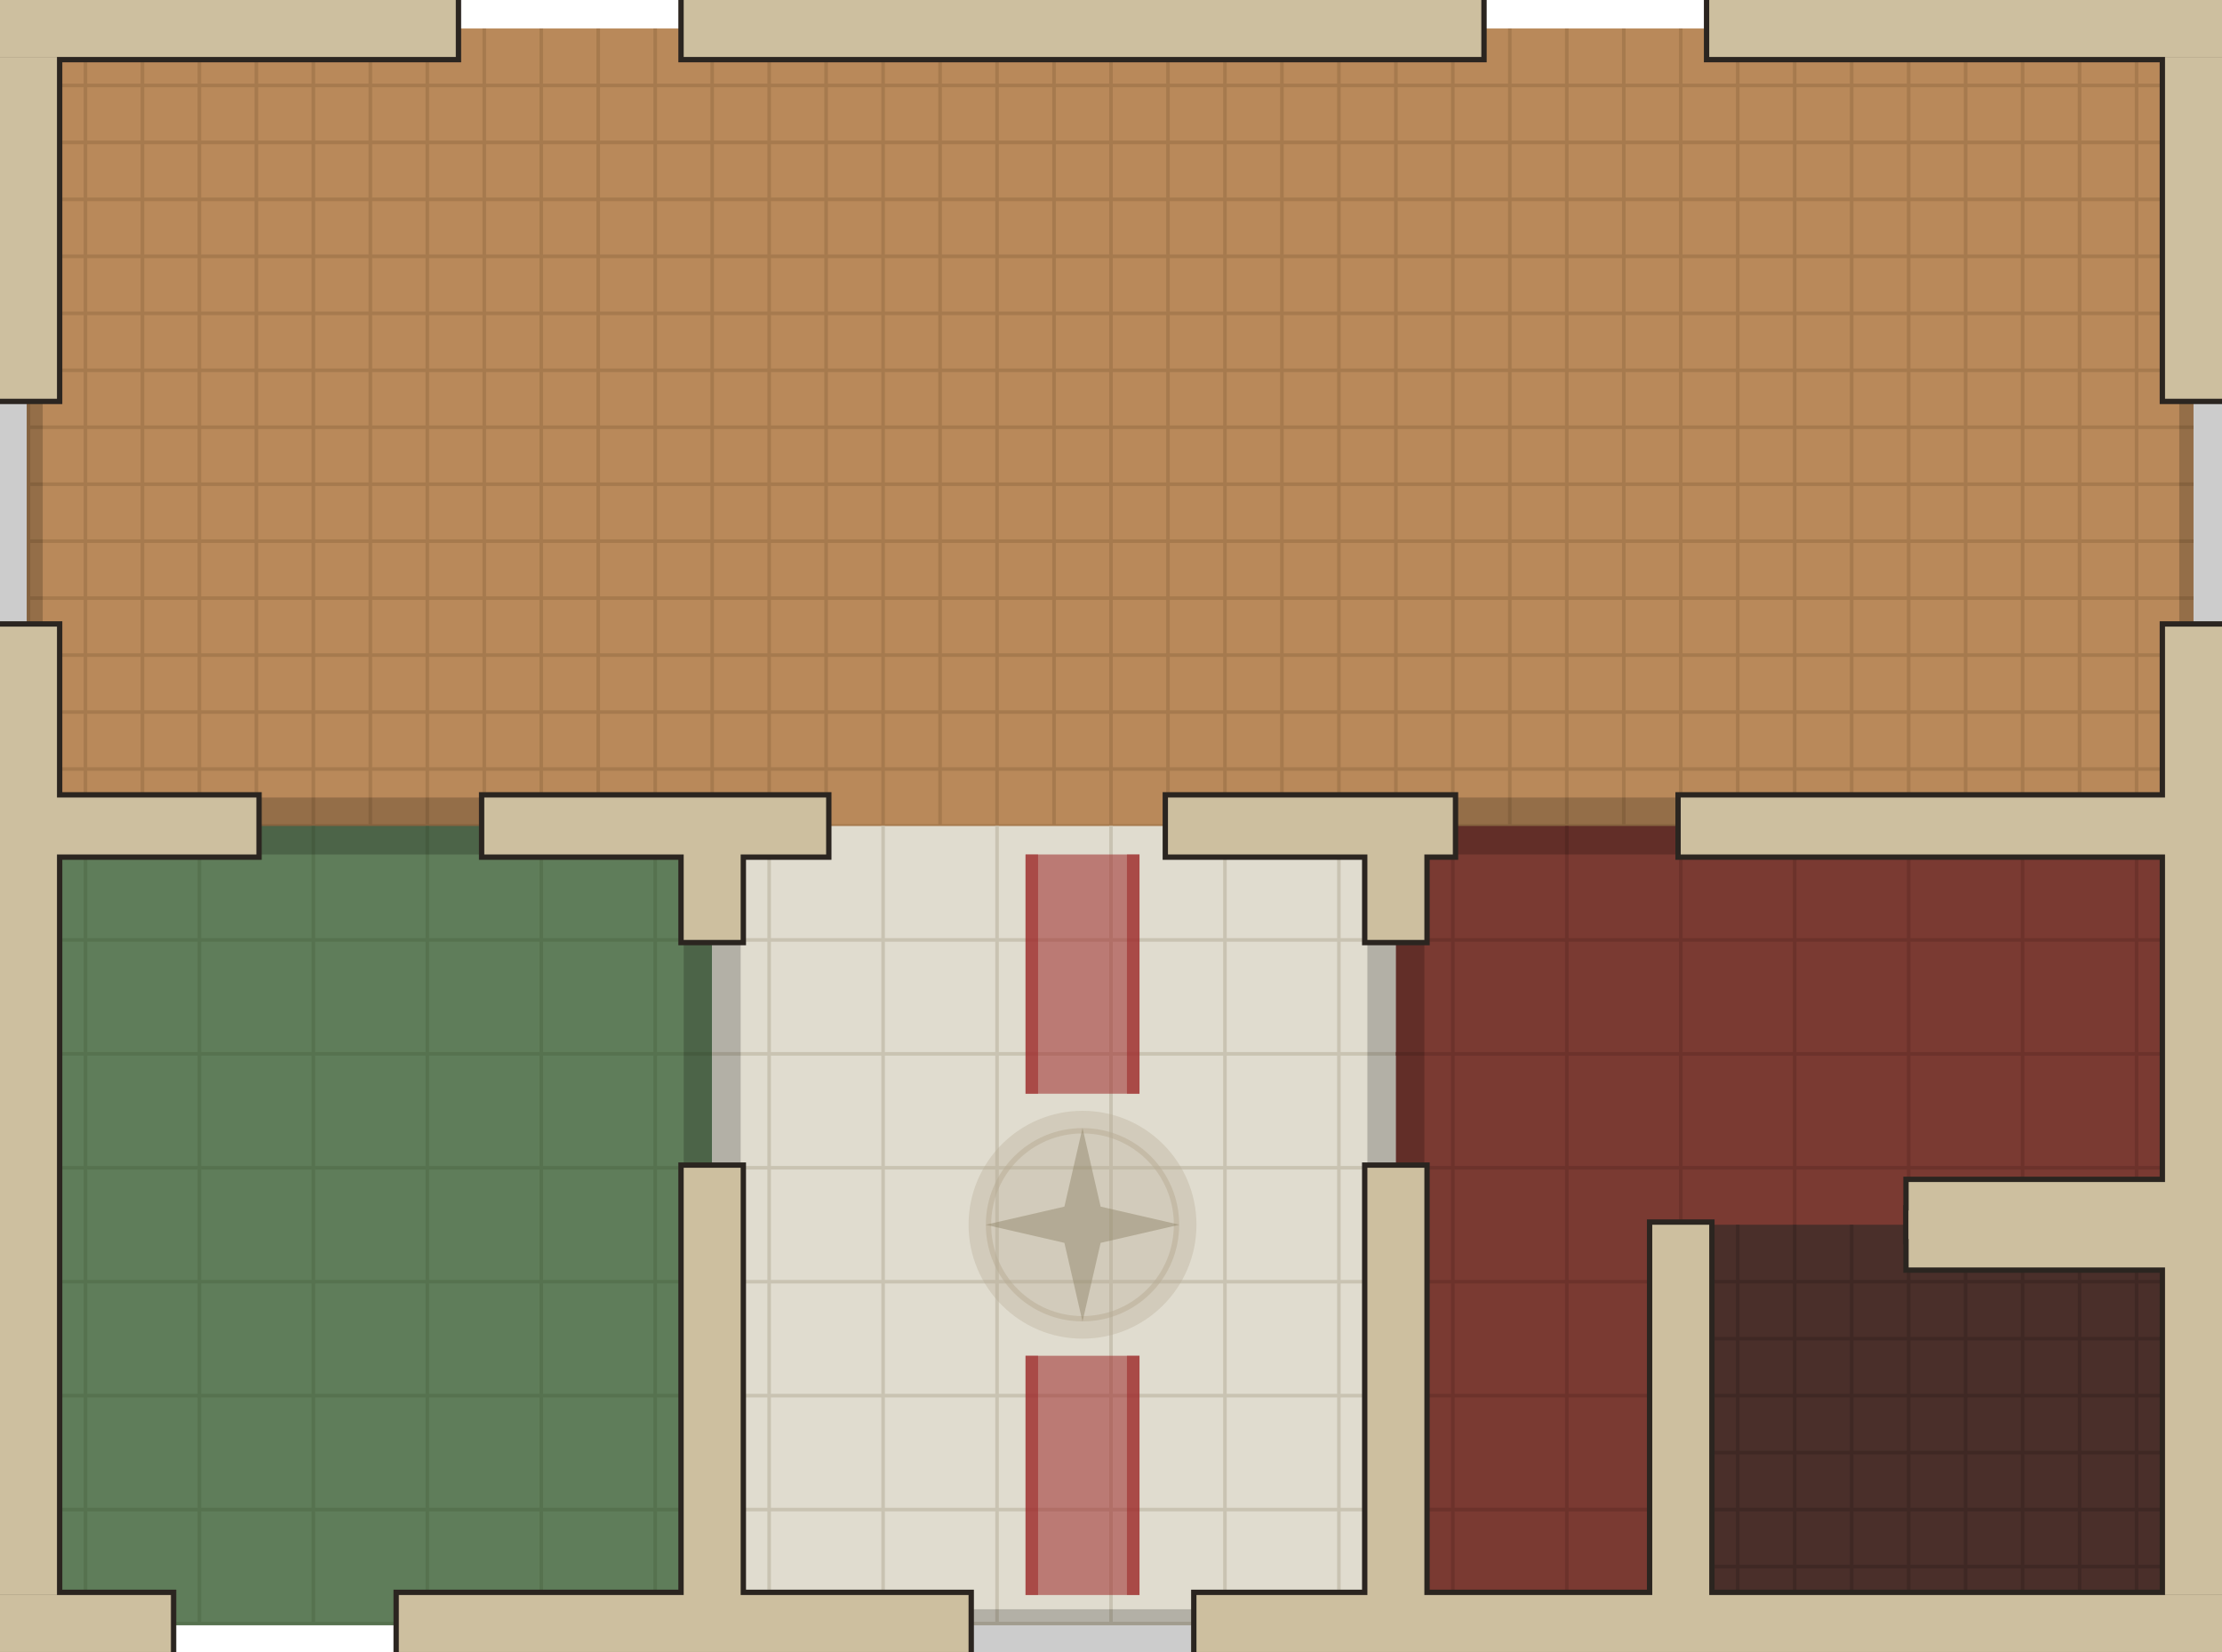
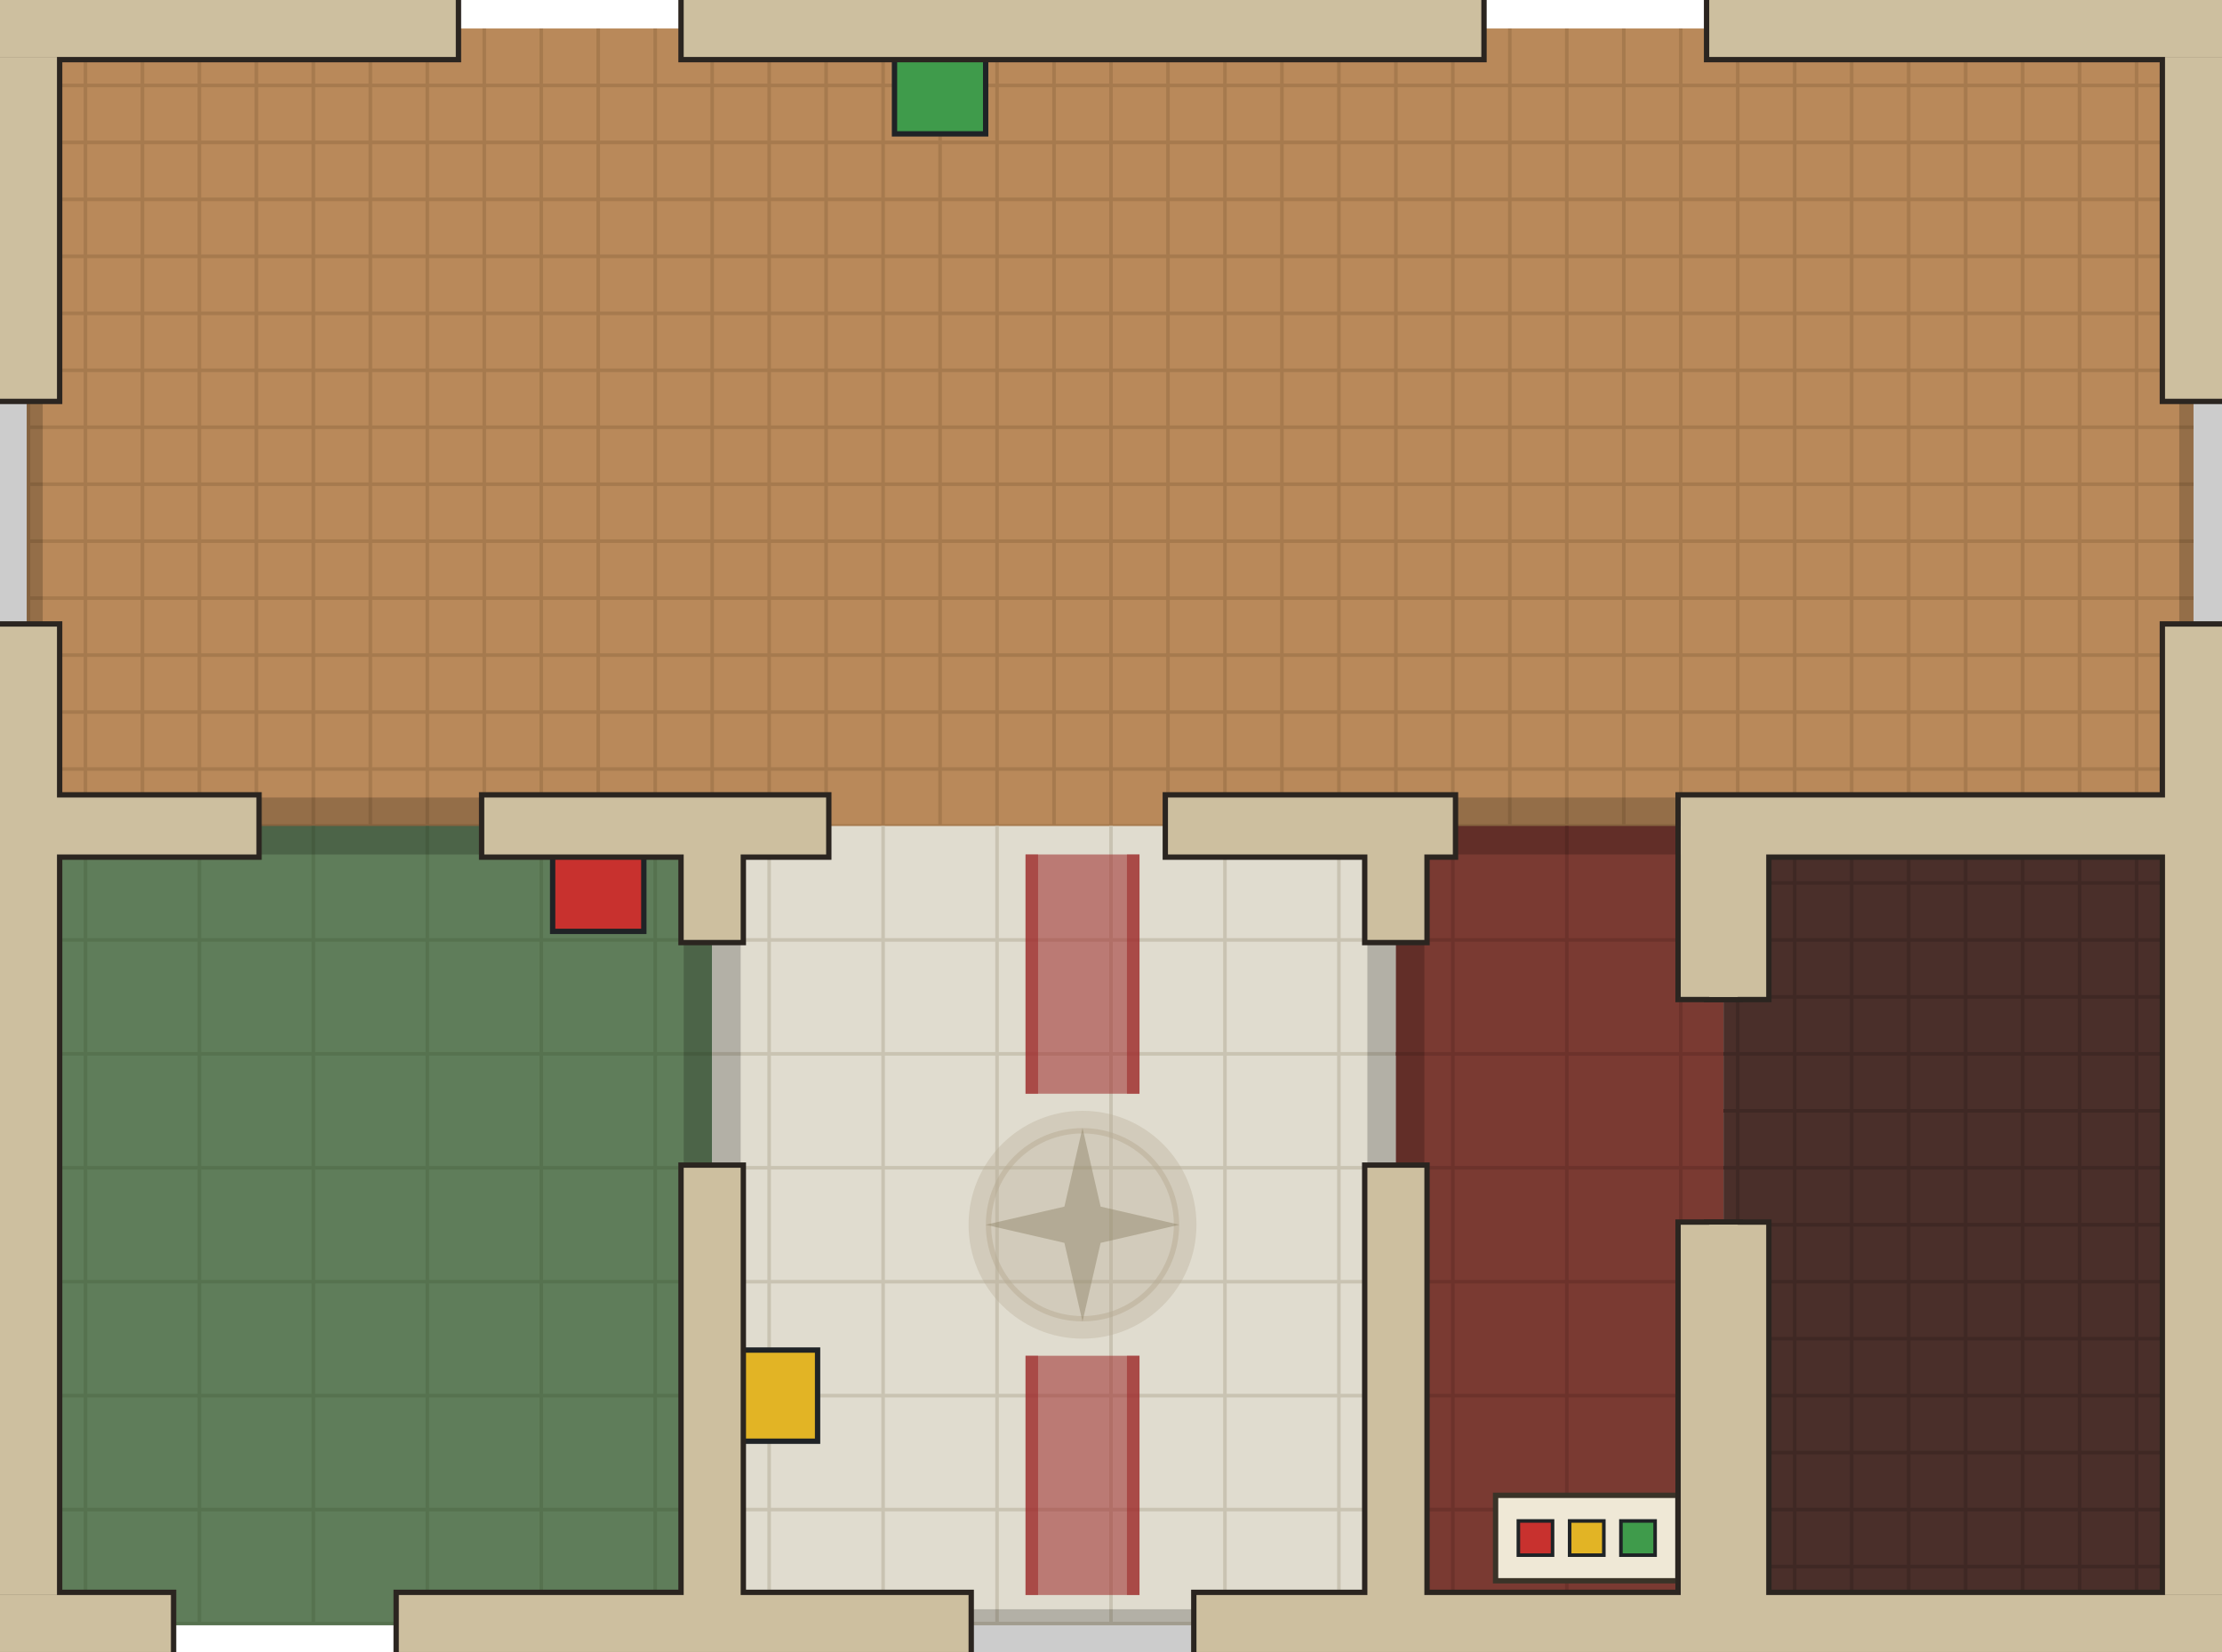
<svg xmlns="http://www.w3.org/2000/svg" width="1248" height="928" viewBox="0 0 1248 928">
  <rect x="16" y="16" width="1216" height="448" fill="#b9895a" />
  <path d="M16 16V464M48 16V464M80 16V464M112 16V464M144 16V464M176 16V464M208 16V464M240 16V464M272 16V464M304 16V464M336 16V464M368 16V464M400 16V464M432 16V464M464 16V464M496 16V464M528 16V464M560 16V464M592 16V464M624 16V464M656 16V464M688 16V464M720 16V464M752 16V464M784 16V464M816 16V464M848 16V464M880 16V464M912 16V464M944 16V464M976 16V464M1008 16V464M1040 16V464M1072 16V464M1104 16V464M1136 16V464M1168 16V464M1200 16V464M16 464H1232M16 432H1232M16 400H1232M16 368H1232M16 336H1232M16 304H1232M16 272H1232M16 240H1232M16 208H1232M16 176H1232M16 144H1232M16 112H1232M16 80H1232M16 48H1232" stroke="#a67a4e" stroke-width="2" fill="none" />
  <rect x="16" y="464" width="384" height="448" fill="#5f7d5a" />
  <path d="M48 464V912M112 464V912M176 464V912M240 464V912M304 464V912M368 464V912M16 912H400M16 848H400M16 784H400M16 720H400M16 656H400M16 592H400M16 528H400" stroke="#56724f" stroke-width="2" fill="none" />
  <rect x="400" y="464" width="384" height="448" fill="#e0dccf" />
  <path d="M432 464V912M496 464V912M560 464V912M624 464V912M688 464V912M752 464V912M400 912H784M400 848H784M400 784H784M400 720H784M400 656H784M400 592H784M400 528H784" stroke="#c9c3b2" stroke-width="2" fill="none" />
-   <rect x="784" y="464" width="448" height="448" fill="#7a3a32" />
-   <path d="M816 464V912M880 464V912M944 464V912M1008 464V912M1072 464V912M1136 464V912M1200 464V912M784 912H1232M784 848H1232M784 784H1232M784 720H1232M784 656H1232M784 592H1232M784 528H1232" stroke="#6c322b" stroke-width="2" fill="none" />
-   <rect x="944" y="688" width="288" height="224" fill="#4a2f2a" />
-   <path d="M944 688V912M976 688V912M1008 688V912M1040 688V912M1072 688V912M1104 688V912M1136 688V912M1168 688V912M1200 688V912M944 912H1232M944 880H1232M944 848H1232M944 816H1232M944 784H1232M944 752H1232M944 720H1232" stroke="#3f2824" stroke-width="2" fill="none" />
+   <rect x="784" y="464" width="184" height="448" fill="#7a3a32" />
+   <path d="M816 464V912M880 464V912M944 464V912M784 912H968M784 848H968M784 784H968M784 720H968M784 656H968M784 592H968M784 528H968" stroke="#6c322b" stroke-width="2" fill="none" />
+   <rect x="968" y="464" width="264" height="448" fill="#4a2f2a" />
+   <path d="M976 464V912M1008 464V912M1040 464V912M1072 464V912M1104 464V912M1136 464V912M1168 464V912M1200 464V912M968 912H1232M968 880H1232M968 848H1232M968 816H1232M968 784H1232M968 752H1232M968 720H1232M968 688H1232M968 656H1232M968 624H1232M968 592H1232M968 560H1232M968 528H1232M968 496H1232" stroke="#3f2824" stroke-width="2" fill="none" />
  <rect x="576" y="761.6" width="64" height="134.4" fill="#9d2b2b" fill-opacity="0.55" />
  <rect x="576" y="761.6" width="7.04" height="134.4" fill="#9d2b2b" fill-opacity="0.6" />
  <rect x="632.96" y="761.6" width="7.04" height="134.4" fill="#9d2b2b" fill-opacity="0.6" />
  <rect x="576" y="480" width="64" height="134.4" fill="#9d2b2b" fill-opacity="0.55" />
  <rect x="576" y="480" width="7.04" height="134.4" fill="#9d2b2b" fill-opacity="0.6" />
  <rect x="632.96" y="480" width="7.04" height="134.4" fill="#9d2b2b" fill-opacity="0.6" />
  <circle cx="608" cy="688" r="64" fill="#b8ad94" fill-opacity="0.35" />
  <circle cx="608" cy="688" r="52.8" fill="none" stroke="#b8ad94" stroke-opacity="0.5" stroke-width="3" />
  <polygon points="608,633.6 618.18,677.82 662.4,688 618.18,698.18 608,742.4 597.82,698.18 553.6,688 597.82,677.82" fill="#8f8466" fill-opacity="0.45" />
+   <rect x="310.4" y="472" width="51.2" height="51.2" fill="#c8312e" stroke="#1f2326" stroke-width="3" />
+   <rect x="408" y="758.4" width="51.2" height="51.2" fill="#e2b425" stroke="#1f2326" stroke-width="3" />
+   <rect x="502.4" y="24" width="51.2" height="51.2" fill="#3f9b4b" stroke="#1f2326" stroke-width="3" />
+   <rect x="840" y="840" width="102.4" height="48" fill="#efe8d6" stroke="#3a3328" stroke-width="3" />
+   <rect x="852.8" y="854.4" width="19.2" height="19.2" fill="#c8312e" stroke="#1f2326" stroke-width="2" />
+   <rect x="881.6" y="854.4" width="19.2" height="19.2" fill="#e2b425" stroke="#1f2326" stroke-width="2" />
+   <rect x="910.4" y="854.4" width="19.2" height="19.2" fill="#3f9b4b" stroke="#1f2326" stroke-width="2" />
  <rect x="544" y="904" width="128" height="32" fill="#00000033" />
  <rect x="-8" y="224" width="32" height="128" fill="#00000033" />
  <rect x="1224" y="224" width="32" height="128" fill="#00000033" />
  <rect x="144" y="448" width="128" height="32" fill="#00000033" />
  <rect x="816" y="448" width="128" height="32" fill="#00000033" />
  <rect x="384" y="528" width="32" height="128" fill="#00000033" />
  <rect x="768" y="528" width="32" height="128" fill="#00000033" />
  <rect x="-3" y="893" width="102" height="38" fill="#2b2520" />
  <rect x="221" y="893" width="326" height="38" fill="#2b2520" />
  <rect x="669" y="893" width="582" height="38" fill="#2b2520" />
  <rect x="-3" y="-3" width="262" height="38" fill="#2b2520" />
  <rect x="381" y="-3" width="454" height="38" fill="#2b2520" />
  <rect x="957" y="-3" width="294" height="38" fill="#2b2520" />
  <rect x="-3" y="349" width="38" height="550" fill="#2b2520" />
  <rect x="-3" y="29" width="38" height="198" fill="#2b2520" />
  <rect x="1213" y="349" width="38" height="550" fill="#2b2520" />
  <rect x="1213" y="29" width="38" height="198" fill="#2b2520" />
  <rect x="13" y="445" width="134" height="38" fill="#2b2520" />
  <rect x="269" y="445" width="198" height="38" fill="#2b2520" />
  <rect x="653" y="445" width="166" height="38" fill="#2b2520" />
  <rect x="941" y="445" width="294" height="38" fill="#2b2520" />
  <rect x="381" y="653" width="38" height="262" fill="#2b2520" />
  <rect x="381" y="461" width="38" height="70" fill="#2b2520" />
  <rect x="765" y="653" width="38" height="262" fill="#2b2520" />
  <rect x="765" y="461" width="38" height="70" fill="#2b2520" />
-   <rect x="1069" y="677" width="166" height="38" fill="#2b2520" />
-   <rect x="1069" y="661" width="166" height="38" fill="#2b2520" />
-   <rect x="925" y="685" width="38" height="230" fill="#2b2520" />
+   <rect x="941" y="685" width="38" height="230" fill="#2b2520" />
+   <rect x="941" y="461" width="38" height="102" fill="#2b2520" />
+   <rect x="957" y="685" width="38" height="230" fill="#2b2520" />
+   <rect x="957" y="461" width="38" height="102" fill="#2b2520" />
  <rect x="0" y="896" width="96" height="32" fill="#cdbf9f" />
  <rect x="224" y="896" width="320" height="32" fill="#cdbf9f" />
  <rect x="672" y="896" width="576" height="32" fill="#cdbf9f" />
  <rect x="0" y="0" width="256" height="32" fill="#cdbf9f" />
  <rect x="384" y="0" width="448" height="32" fill="#cdbf9f" />
  <rect x="960" y="0" width="288" height="32" fill="#cdbf9f" />
  <rect x="0" y="352" width="32" height="544" fill="#cdbf9f" />
  <rect x="0" y="32" width="32" height="192" fill="#cdbf9f" />
  <rect x="1216" y="352" width="32" height="544" fill="#cdbf9f" />
  <rect x="1216" y="32" width="32" height="192" fill="#cdbf9f" />
  <rect x="16" y="448" width="128" height="32" fill="#cdbf9f" />
  <rect x="272" y="448" width="192" height="32" fill="#cdbf9f" />
  <rect x="656" y="448" width="160" height="32" fill="#cdbf9f" />
  <rect x="944" y="448" width="288" height="32" fill="#cdbf9f" />
  <rect x="384" y="656" width="32" height="256" fill="#cdbf9f" />
  <rect x="384" y="464" width="32" height="64" fill="#cdbf9f" />
  <rect x="768" y="656" width="32" height="256" fill="#cdbf9f" />
  <rect x="768" y="464" width="32" height="64" fill="#cdbf9f" />
-   <rect x="1072" y="680" width="160" height="32" fill="#cdbf9f" />
-   <rect x="1072" y="664" width="160" height="32" fill="#cdbf9f" />
-   <rect x="928" y="688" width="32" height="224" fill="#cdbf9f" />
+   <rect x="944" y="688" width="32" height="224" fill="#cdbf9f" />
+   <rect x="944" y="464" width="32" height="96" fill="#cdbf9f" />
+   <rect x="960" y="688" width="32" height="224" fill="#cdbf9f" />
+   <rect x="960" y="464" width="32" height="96" fill="#cdbf9f" />
</svg>
